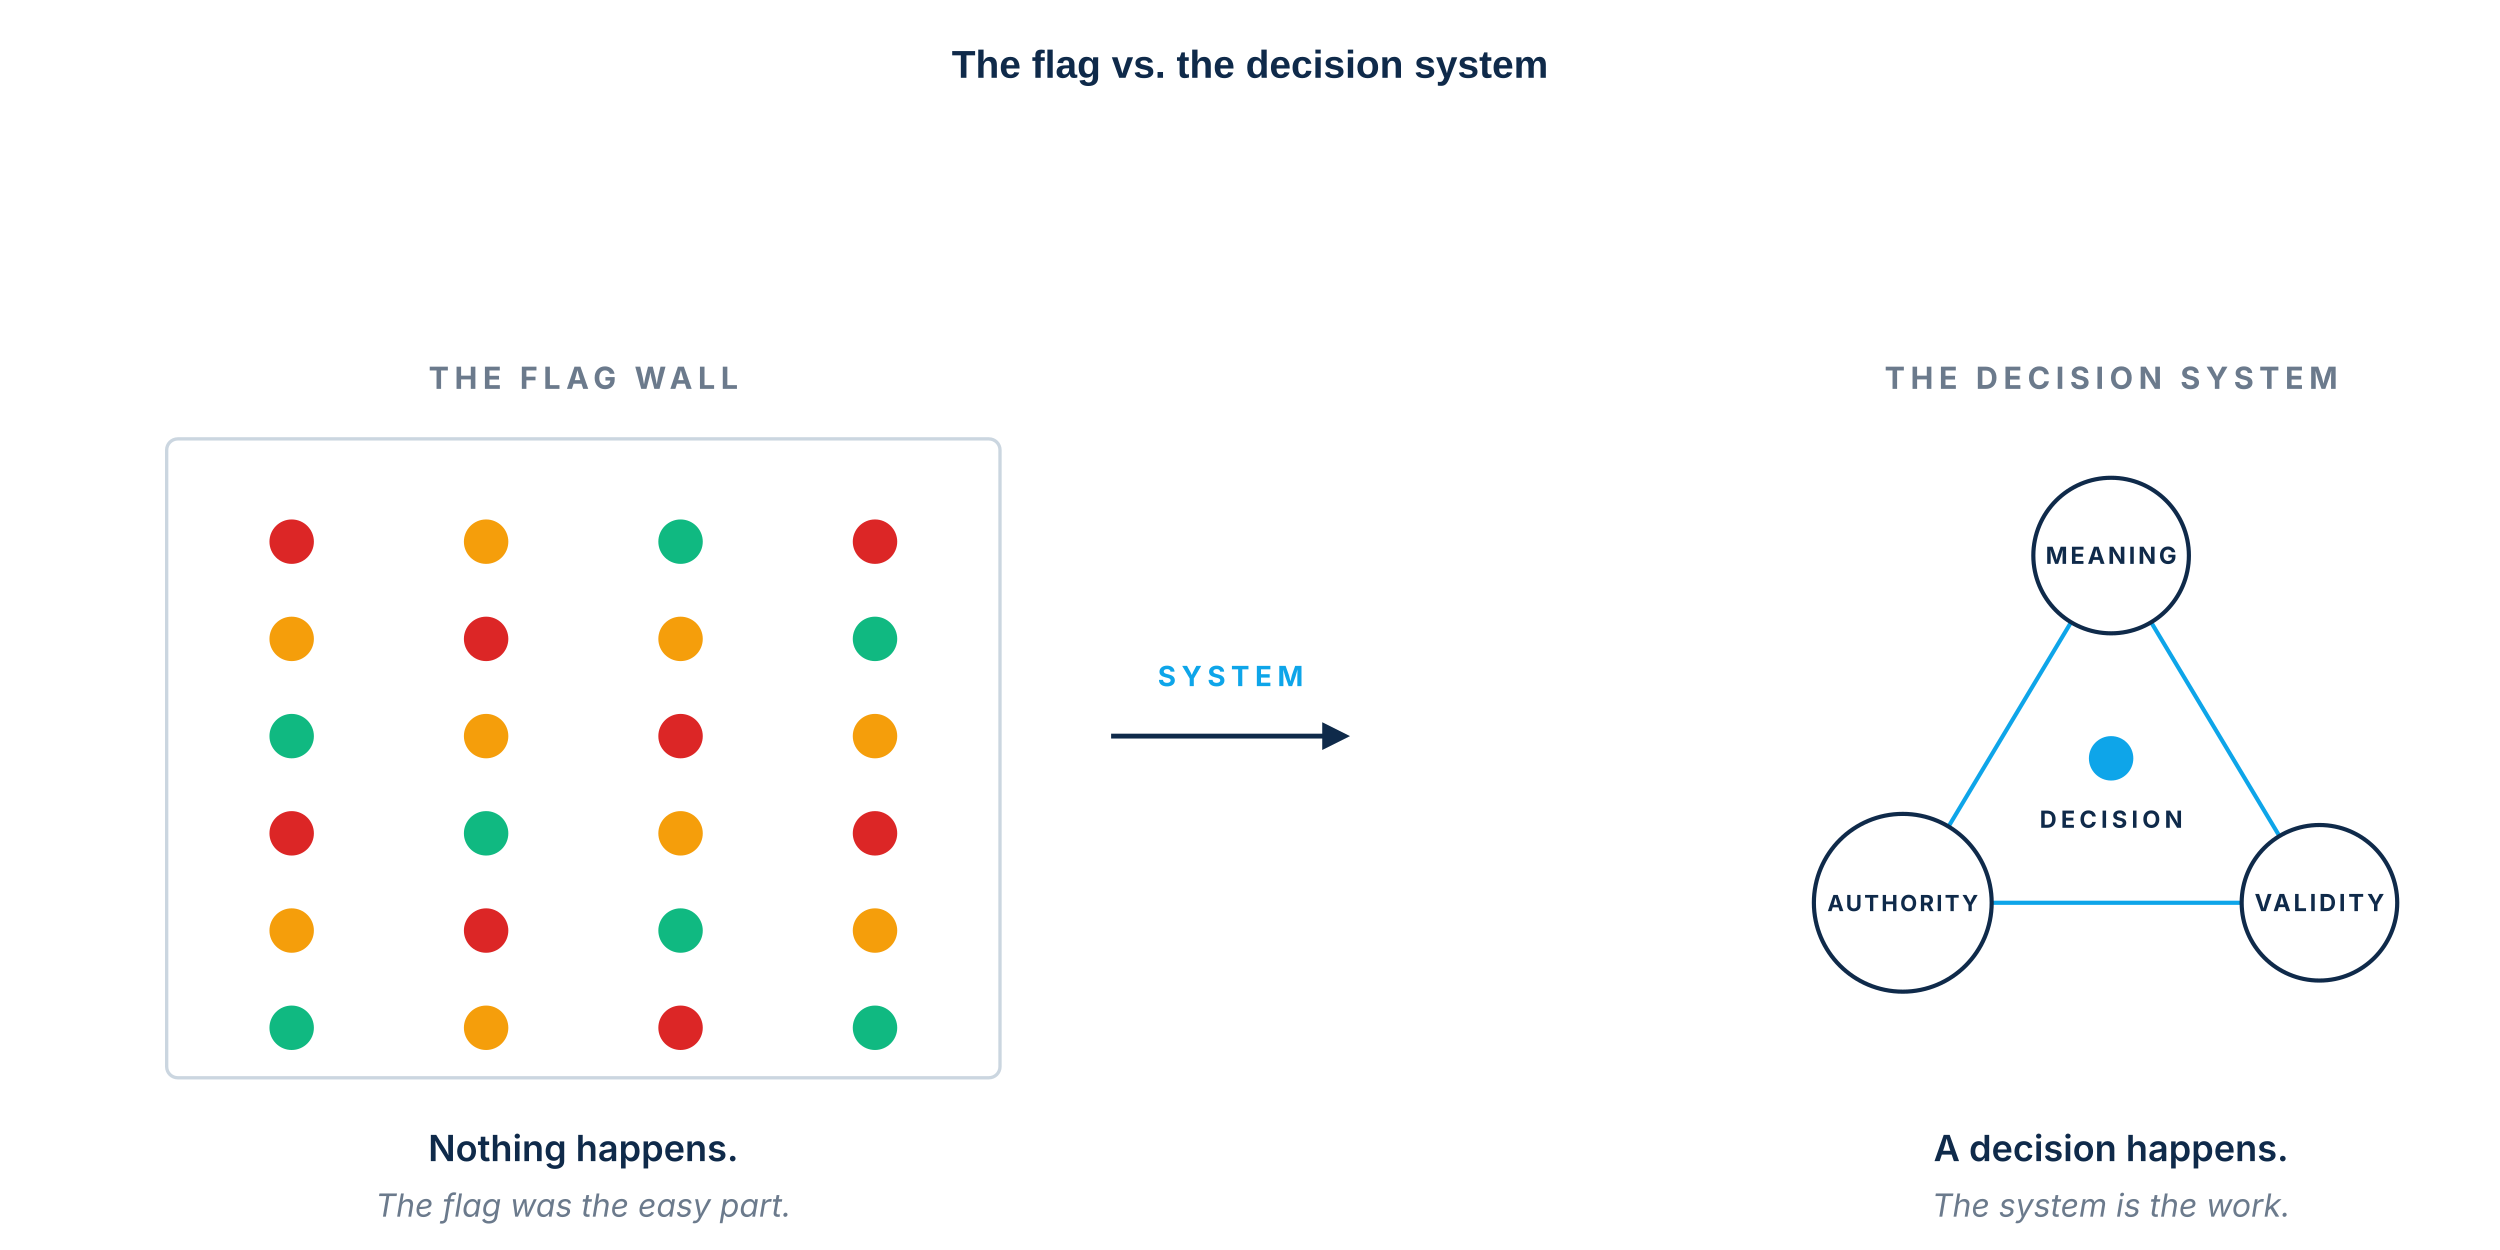
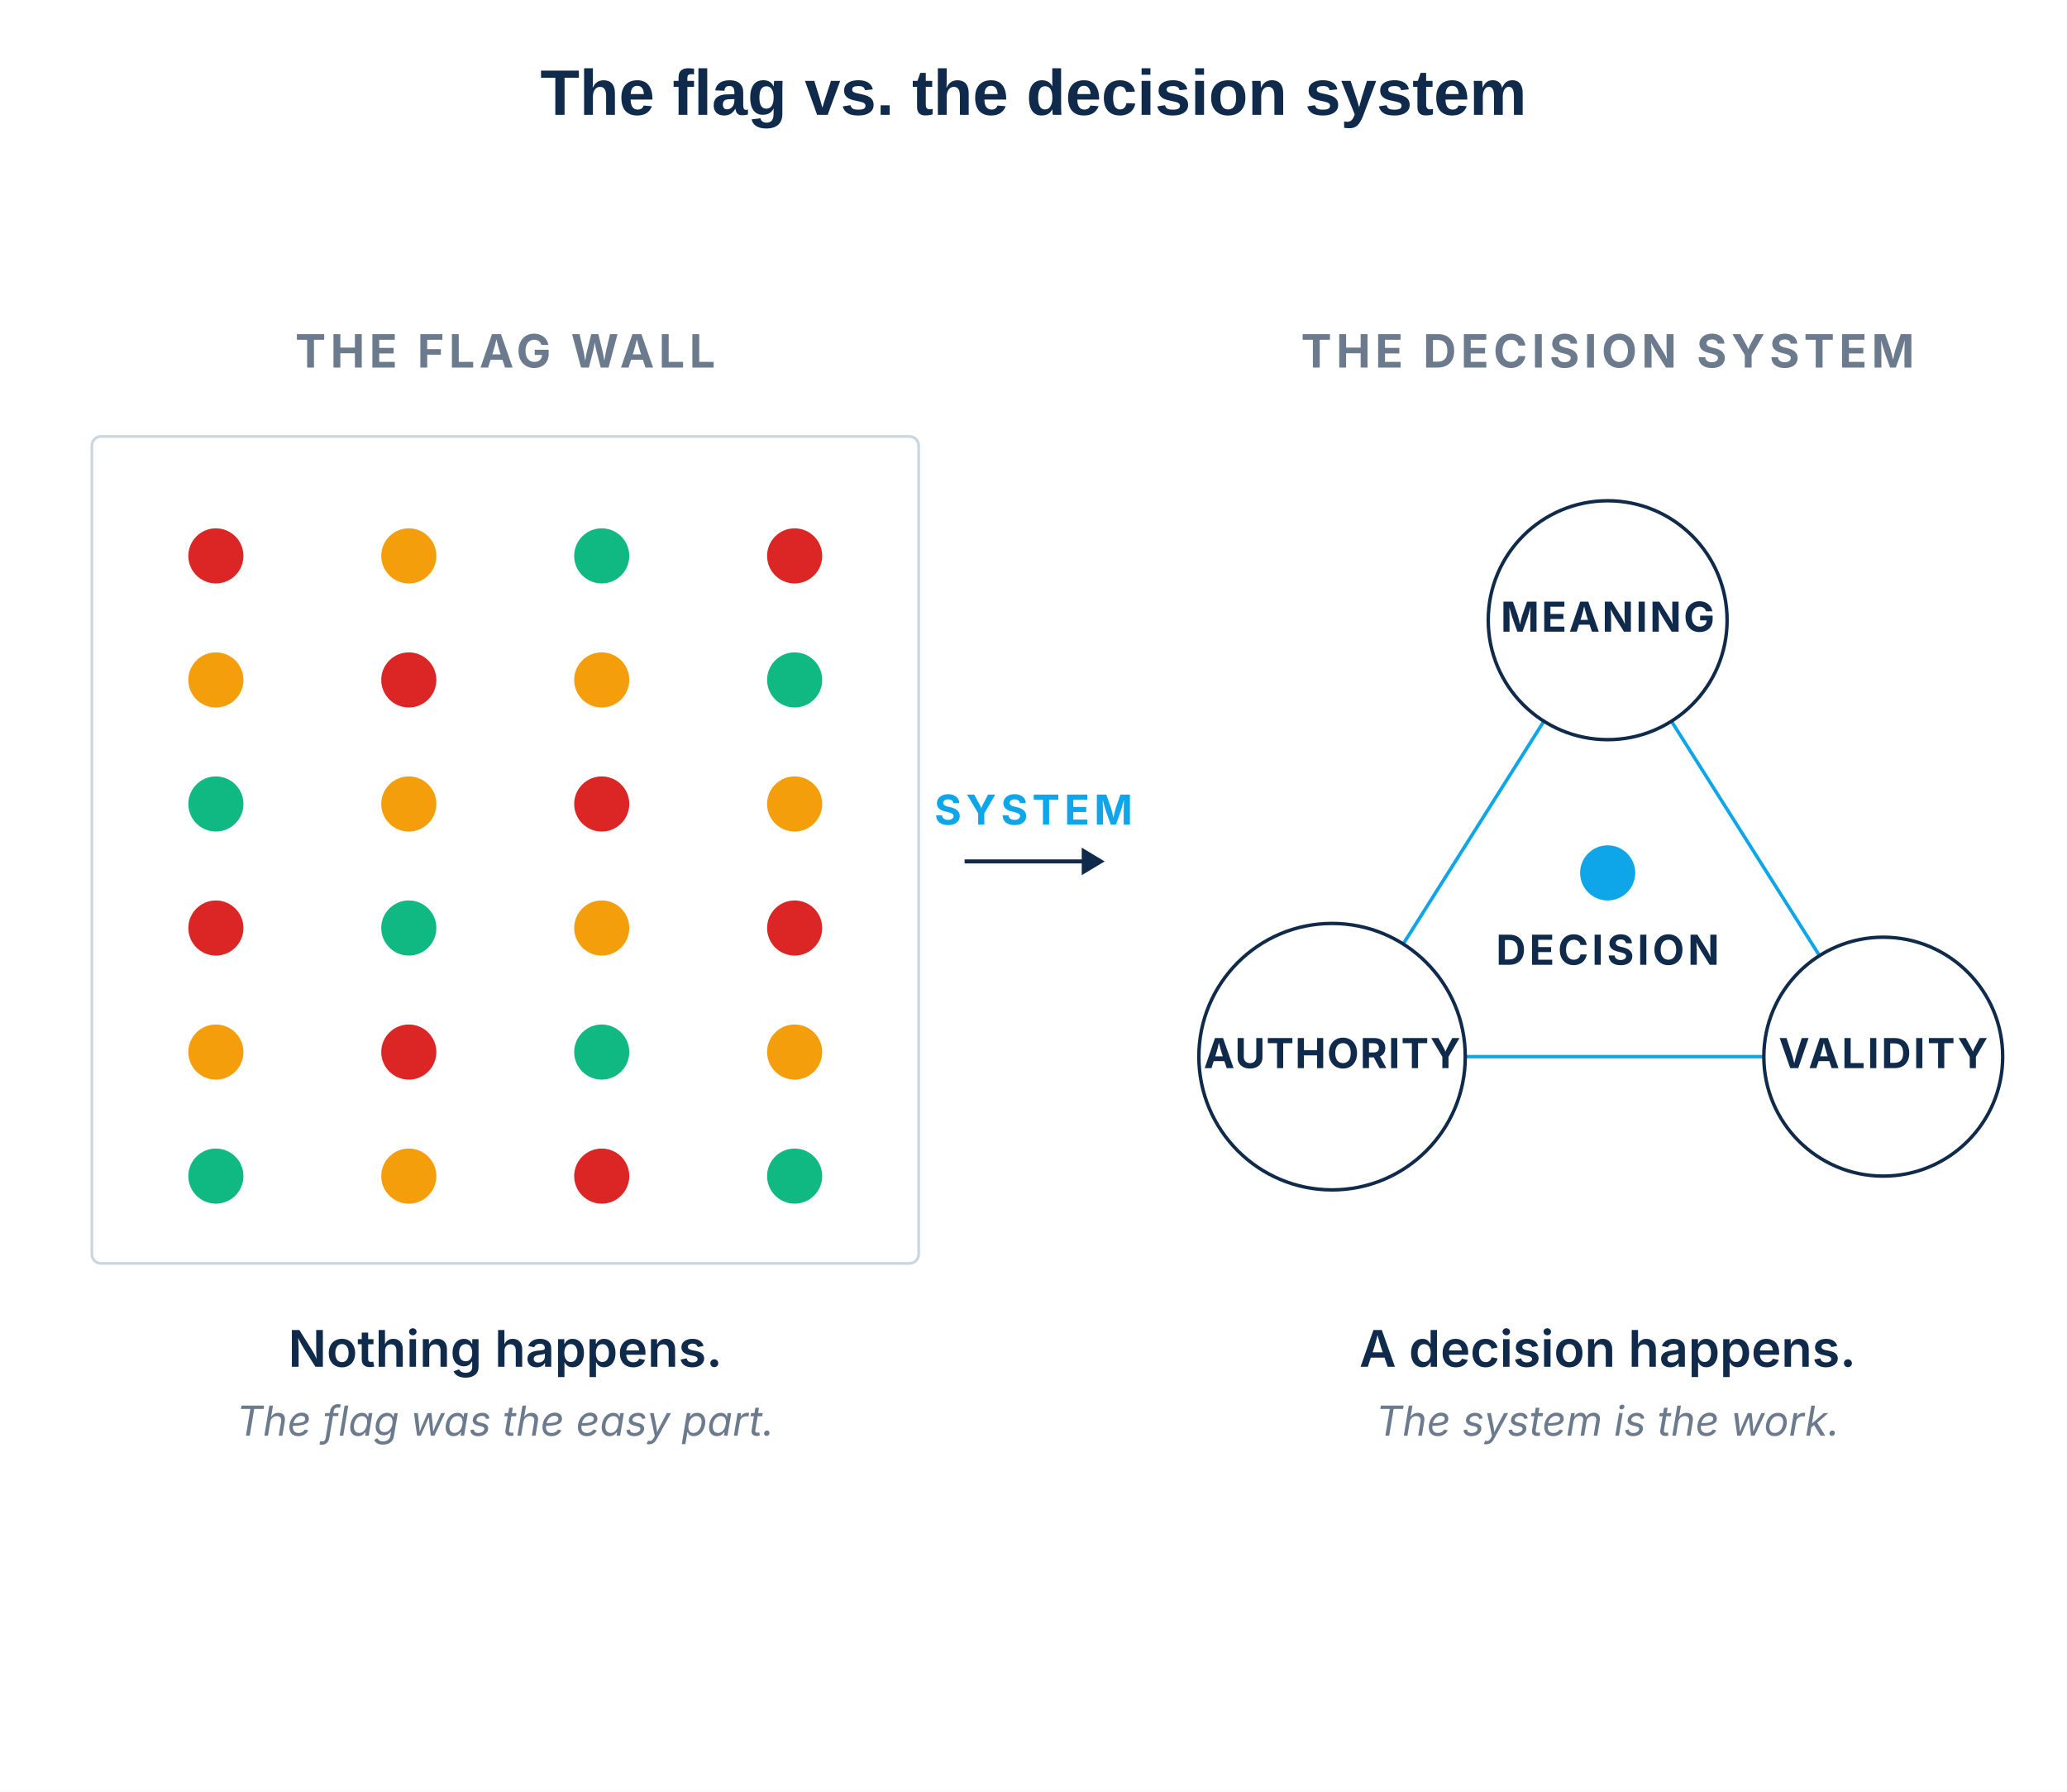
- <svg xmlns="http://www.w3.org/2000/svg" viewBox="0 -110 900 450" role="img" font-family="Inter, -apple-system, BlinkMacSystemFont, 'Helvetica Neue', Arial, sans-serif">
-   <rect x="0" y="-110" width="900" height="450" fill="#FFFFFF" />
-   <text x="450" y="-82" font-family="-apple-system, BlinkMacSystemFont, 'Helvetica Neue', Arial, sans-serif" font-size="14" font-weight="700" fill="#0F2A4A" text-anchor="middle">The flag vs. the decision system</text>
-   <g transform="translate(60, 30)">
-     <text x="150" y="0" font-size="11" font-weight="700" letter-spacing="2" fill="#6B7A8C" text-anchor="middle">THE FLAG WALL</text>
-     <rect x="0" y="18" width="300" height="230" fill="none" stroke="#CBD6E0" stroke-width="1.2" rx="4" />
-     <circle cx="45" cy="55" r="8" fill="#DC2626" />
-     <circle cx="115" cy="55" r="8" fill="#F59E0B" />
-     <circle cx="185" cy="55" r="8" fill="#10B981" />
-     <circle cx="255" cy="55" r="8" fill="#DC2626" />
-     <circle cx="45" cy="90" r="8" fill="#F59E0B" />
-     <circle cx="115" cy="90" r="8" fill="#DC2626" />
-     <circle cx="185" cy="90" r="8" fill="#F59E0B" />
-     <circle cx="255" cy="90" r="8" fill="#10B981" />
-     <circle cx="45" cy="125" r="8" fill="#10B981" />
-     <circle cx="115" cy="125" r="8" fill="#F59E0B" />
-     <circle cx="185" cy="125" r="8" fill="#DC2626" />
-     <circle cx="255" cy="125" r="8" fill="#F59E0B" />
-     <circle cx="45" cy="160" r="8" fill="#DC2626" />
-     <circle cx="115" cy="160" r="8" fill="#10B981" />
-     <circle cx="185" cy="160" r="8" fill="#F59E0B" />
-     <circle cx="255" cy="160" r="8" fill="#DC2626" />
-     <circle cx="45" cy="195" r="8" fill="#F59E0B" />
-     <circle cx="115" cy="195" r="8" fill="#DC2626" />
-     <circle cx="185" cy="195" r="8" fill="#10B981" />
-     <circle cx="255" cy="195" r="8" fill="#F59E0B" />
-     <circle cx="45" cy="230" r="8" fill="#10B981" />
-     <circle cx="115" cy="230" r="8" fill="#F59E0B" />
-     <circle cx="185" cy="230" r="8" fill="#DC2626" />
-     <circle cx="255" cy="230" r="8" fill="#10B981" />
-     <text x="150" y="278" font-size="13" fill="#0F2A4A" text-anchor="middle" font-weight="600">Nothing happens.</text>
-     <text x="150" y="298" font-size="11.5" fill="#6B7A8C" text-anchor="middle" font-style="italic">The flag was the easy part.</text>
+ <svg xmlns="http://www.w3.org/2000/svg" viewBox="0 -140 900 780" role="img" font-family="Inter, -apple-system, BlinkMacSystemFont, 'Helvetica Neue', Arial, sans-serif">
+   <rect x="0" y="-140" width="900" height="780" fill="#FFFFFF" />
+   <text x="450" y="-90" font-family="-apple-system, BlinkMacSystemFont, 'Helvetica Neue', Arial, sans-serif" font-size="28" font-weight="700" fill="#0F2A4A" text-anchor="middle">The flag vs. the decision system</text>
+   <g transform="translate(40, 20)">
+     <text x="180" y="0" font-size="20" font-weight="700" letter-spacing="2" fill="#6B7A8C" text-anchor="middle">THE FLAG WALL</text>
+     <rect x="0" y="30" width="360" height="360" fill="none" stroke="#CBD6E0" stroke-width="1.2" rx="4" />
+     <circle cx="54" cy="82" r="12" fill="#DC2626" />
+     <circle cx="138" cy="82" r="12" fill="#F59E0B" />
+     <circle cx="222" cy="82" r="12" fill="#10B981" />
+     <circle cx="306" cy="82" r="12" fill="#DC2626" />
+     <circle cx="54" cy="136" r="12" fill="#F59E0B" />
+     <circle cx="138" cy="136" r="12" fill="#DC2626" />
+     <circle cx="222" cy="136" r="12" fill="#F59E0B" />
+     <circle cx="306" cy="136" r="12" fill="#10B981" />
+     <circle cx="54" cy="190" r="12" fill="#10B981" />
+     <circle cx="138" cy="190" r="12" fill="#F59E0B" />
+     <circle cx="222" cy="190" r="12" fill="#DC2626" />
+     <circle cx="306" cy="190" r="12" fill="#F59E0B" />
+     <circle cx="54" cy="244" r="12" fill="#DC2626" />
+     <circle cx="138" cy="244" r="12" fill="#10B981" />
+     <circle cx="222" cy="244" r="12" fill="#F59E0B" />
+     <circle cx="306" cy="244" r="12" fill="#DC2626" />
+     <circle cx="54" cy="298" r="12" fill="#F59E0B" />
+     <circle cx="138" cy="298" r="12" fill="#DC2626" />
+     <circle cx="222" cy="298" r="12" fill="#10B981" />
+     <circle cx="306" cy="298" r="12" fill="#F59E0B" />
+     <circle cx="54" cy="352" r="12" fill="#10B981" />
+     <circle cx="138" cy="352" r="12" fill="#F59E0B" />
+     <circle cx="222" cy="352" r="12" fill="#DC2626" />
+     <circle cx="306" cy="352" r="12" fill="#10B981" />
+     <text x="180" y="435" font-size="22" fill="#0F2A4A" text-anchor="middle" font-weight="600">Nothing happens.</text>
+     <text x="180" y="465" font-size="18" fill="#6B7A8C" text-anchor="middle" font-style="italic">The flag was the easy part.</text>
  </g>
-   <g transform="translate(400, 155)">
-     <line x1="0" y1="0" x2="80" y2="0" stroke="#0F2A4A" stroke-width="1.75" />
-     <path d="M76,-5 L86,0 L76,5 z" fill="#0F2A4A" />
-     <text x="43" y="-18" font-size="10" font-weight="700" letter-spacing="2" fill="#0EA5E9" text-anchor="middle">SYSTEM</text>
+   <g transform="translate(420, 235)">
+     <line x1="0" y1="0" x2="55" y2="0" stroke="#0F2A4A" stroke-width="1.75" />
+     <path d="M51,-6 L61,0 L51,6 z" fill="#0F2A4A" />
+     <text x="30" y="-16" font-size="18" font-weight="700" letter-spacing="2" fill="#0EA5E9" text-anchor="middle">SYSTEM</text>
  </g>
-   <g transform="translate(680, 30)">
-     <text x="80" y="0" font-size="11" font-weight="700" letter-spacing="2" fill="#6B7A8C" text-anchor="middle">THE DECISION SYSTEM</text>
-     <g transform="translate(80, 130)">
-       <line x1="0" y1="-70" x2="-75" y2="55" stroke="#0EA5E9" stroke-width="1.5" />
-       <line x1="0" y1="-70" x2="75" y2="55" stroke="#0EA5E9" stroke-width="1.5" />
-       <line x1="-75" y1="55" x2="75" y2="55" stroke="#0EA5E9" stroke-width="1.5" />
-       <circle cx="0" cy="3" r="8" fill="#0EA5E9" />
-       <text x="0" y="28" font-size="8.5" font-weight="700" letter-spacing="1.5" fill="#0F2A4A" text-anchor="middle">DECISION</text>
-       <circle cx="0" cy="-70" r="28" fill="#FFFFFF" stroke="#0F2A4A" stroke-width="1.5" />
-       <text x="0" y="-67" font-size="8.5" font-weight="700" letter-spacing="1" fill="#0F2A4A" text-anchor="middle">MEANING</text>
-       <circle cx="-75" cy="55" r="32" fill="#FFFFFF" stroke="#0F2A4A" stroke-width="1.5" />
-       <text x="-75" y="58" font-size="8" font-weight="700" letter-spacing="0.8" fill="#0F2A4A" text-anchor="middle">AUTHORITY</text>
-       <circle cx="75" cy="55" r="28" fill="#FFFFFF" stroke="#0F2A4A" stroke-width="1.5" />
-       <text x="75" y="58" font-size="8.5" font-weight="700" letter-spacing="1" fill="#0F2A4A" text-anchor="middle">VALIDITY</text>
+   <g transform="translate(500, 20)">
+     <text x="200" y="0" font-size="20" font-weight="700" letter-spacing="2" fill="#6B7A8C" text-anchor="middle">THE DECISION SYSTEM</text>
+     <g transform="translate(200, 210)">
+       <line x1="0" y1="-100" x2="-120" y2="90" stroke="#0EA5E9" stroke-width="1.5" />
+       <line x1="0" y1="-100" x2="120" y2="90" stroke="#0EA5E9" stroke-width="1.5" />
+       <line x1="-120" y1="90" x2="120" y2="90" stroke="#0EA5E9" stroke-width="1.5" />
+       <circle cx="0" cy="10" r="12" fill="#0EA5E9" />
+       <text x="0" y="50" font-size="18" font-weight="700" letter-spacing="1.5" fill="#0F2A4A" text-anchor="middle">DECISION</text>
+       <circle cx="0" cy="-100" r="52" fill="#FFFFFF" stroke="#0F2A4A" stroke-width="1.5" />
+       <text x="0" y="-95" font-size="18" font-weight="700" letter-spacing="1" fill="#0F2A4A" text-anchor="middle">MEANING</text>
+       <circle cx="-120" cy="90" r="58" fill="#FFFFFF" stroke="#0F2A4A" stroke-width="1.5" />
+       <text x="-120" y="95" font-size="18" font-weight="700" letter-spacing="0.5" fill="#0F2A4A" text-anchor="middle">AUTHORITY</text>
+       <circle cx="120" cy="90" r="52" fill="#FFFFFF" stroke="#0F2A4A" stroke-width="1.5" />
+       <text x="120" y="95" font-size="18" font-weight="700" letter-spacing="1" fill="#0F2A4A" text-anchor="middle">VALIDITY</text>
    </g>
-     <text x="80" y="278" font-size="13" fill="#0F2A4A" text-anchor="middle" font-weight="600">A decision happens.</text>
-     <text x="80" y="298" font-size="11.5" fill="#6B7A8C" text-anchor="middle" font-style="italic">The system is the work.</text>
+     <text x="200" y="435" font-size="22" fill="#0F2A4A" text-anchor="middle" font-weight="600">A decision happens.</text>
+     <text x="200" y="465" font-size="18" fill="#6B7A8C" text-anchor="middle" font-style="italic">The system is the work.</text>
  </g>
</svg>
